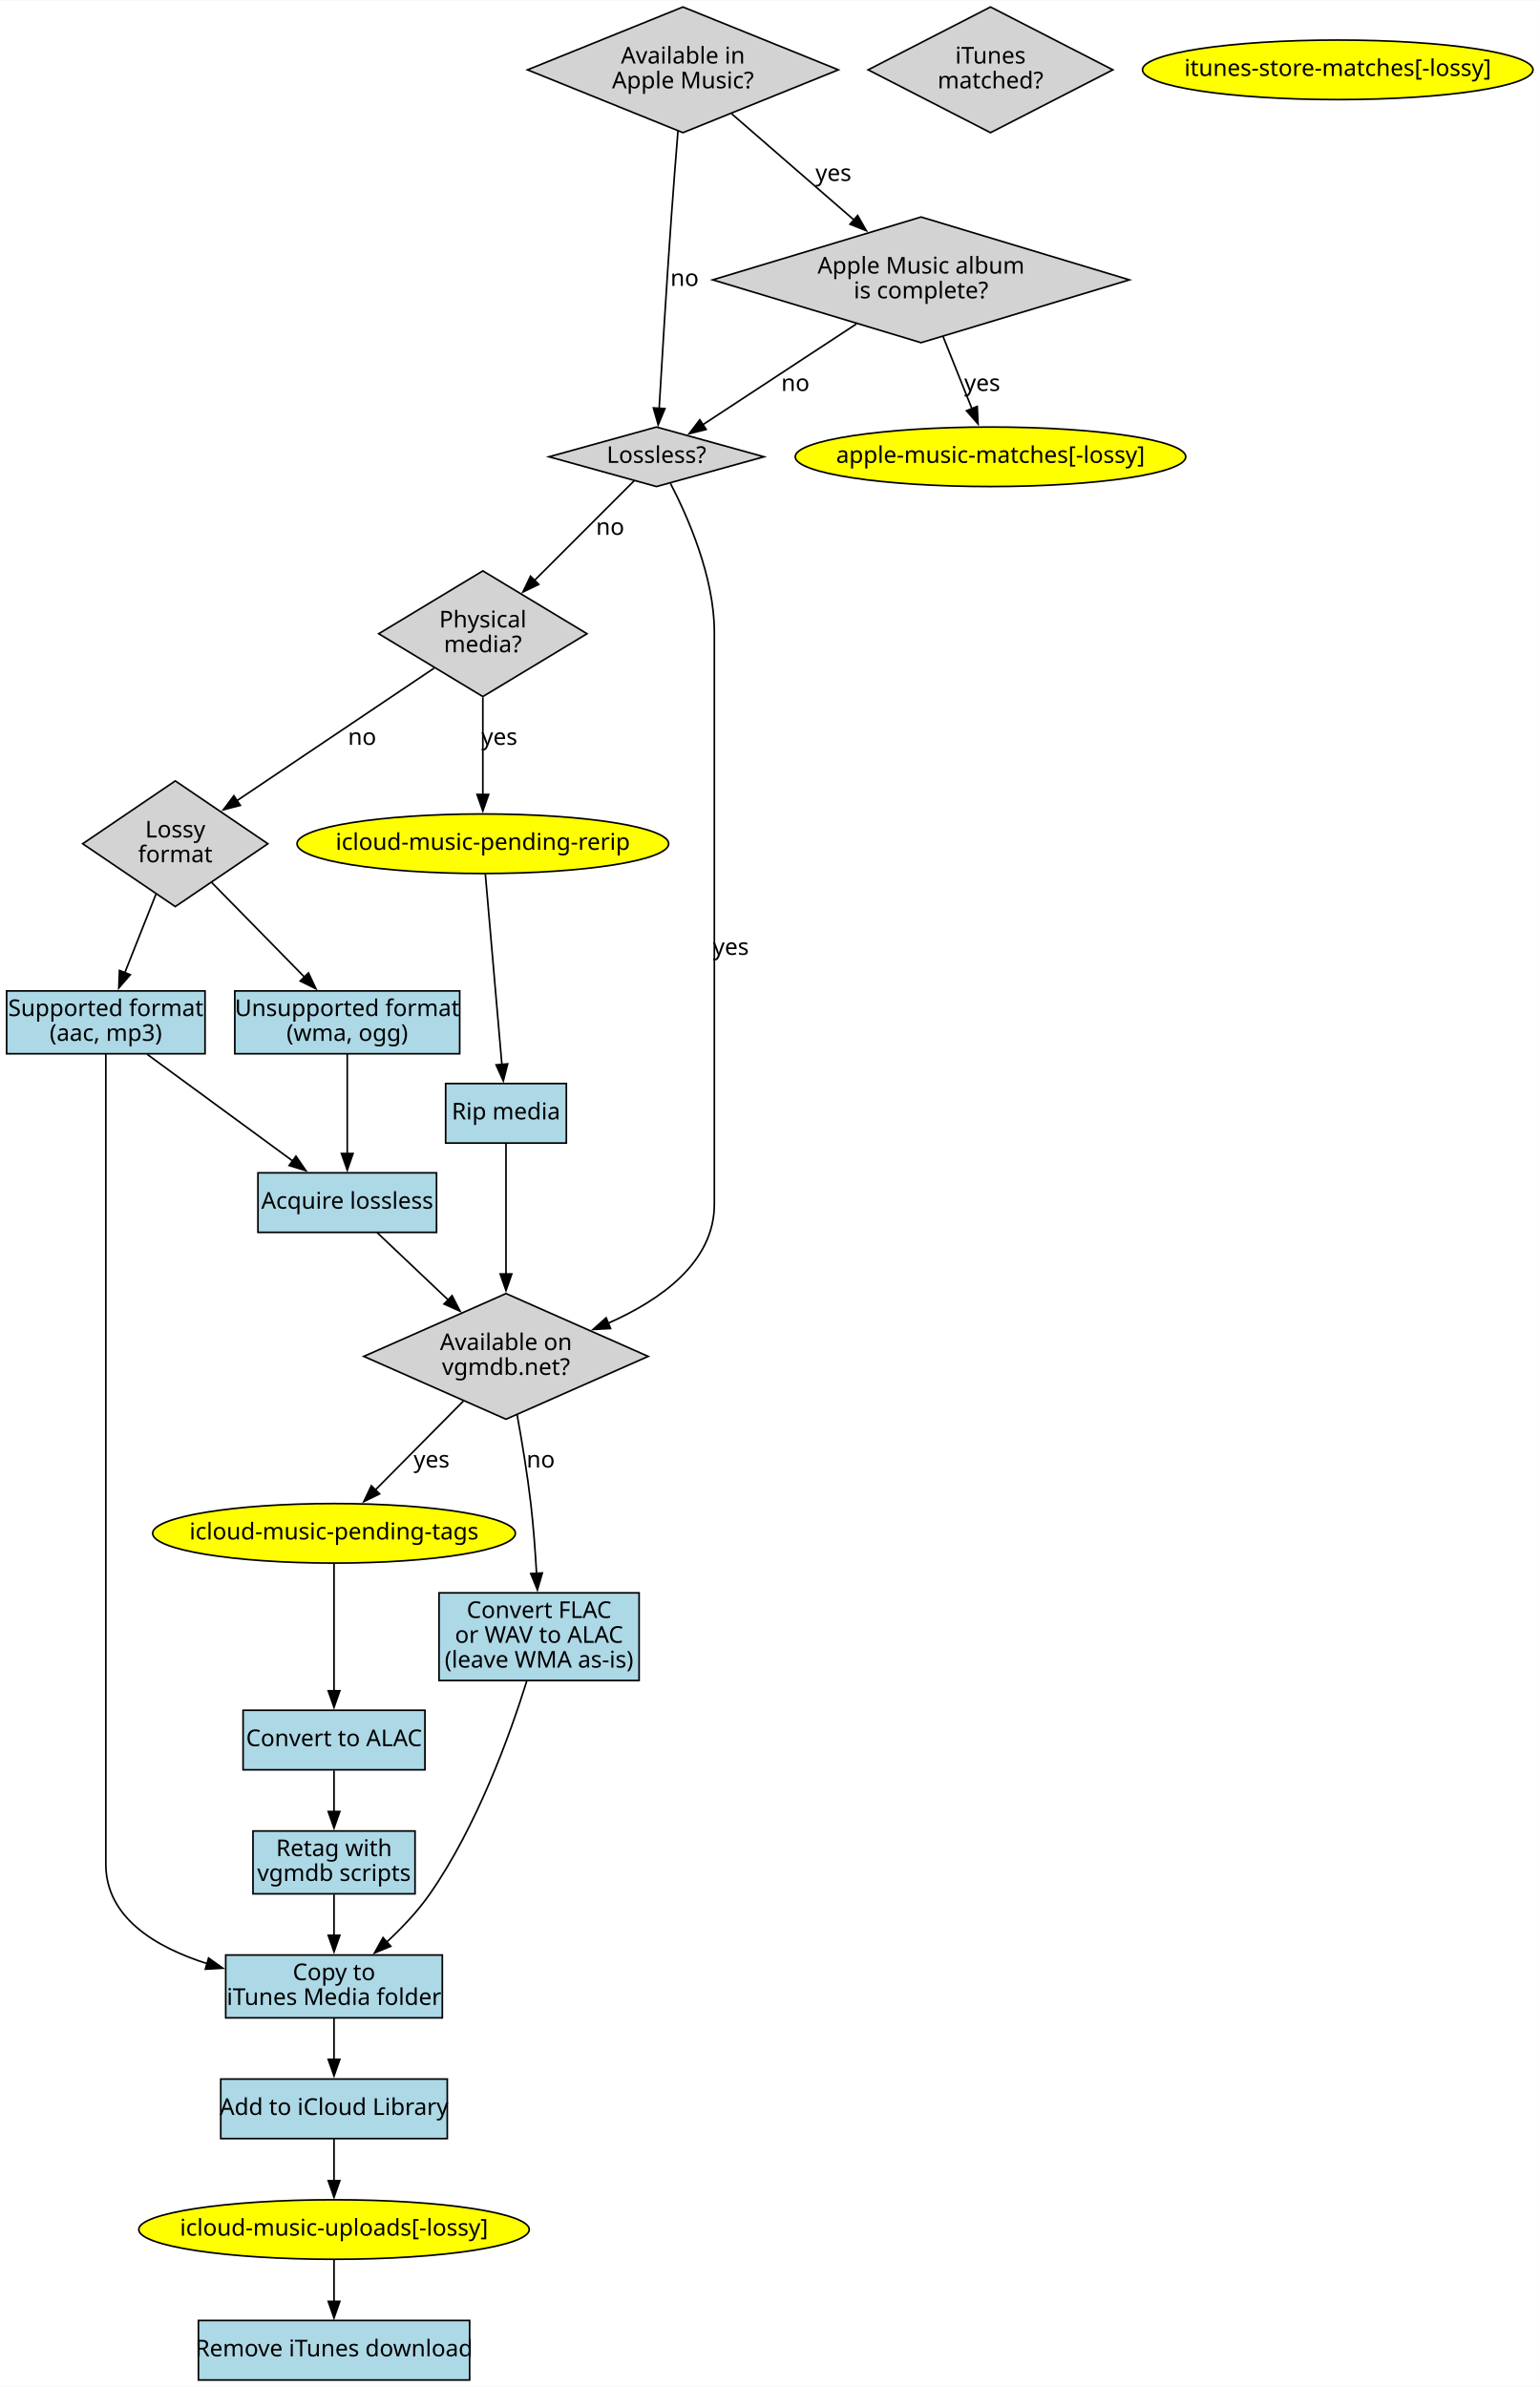
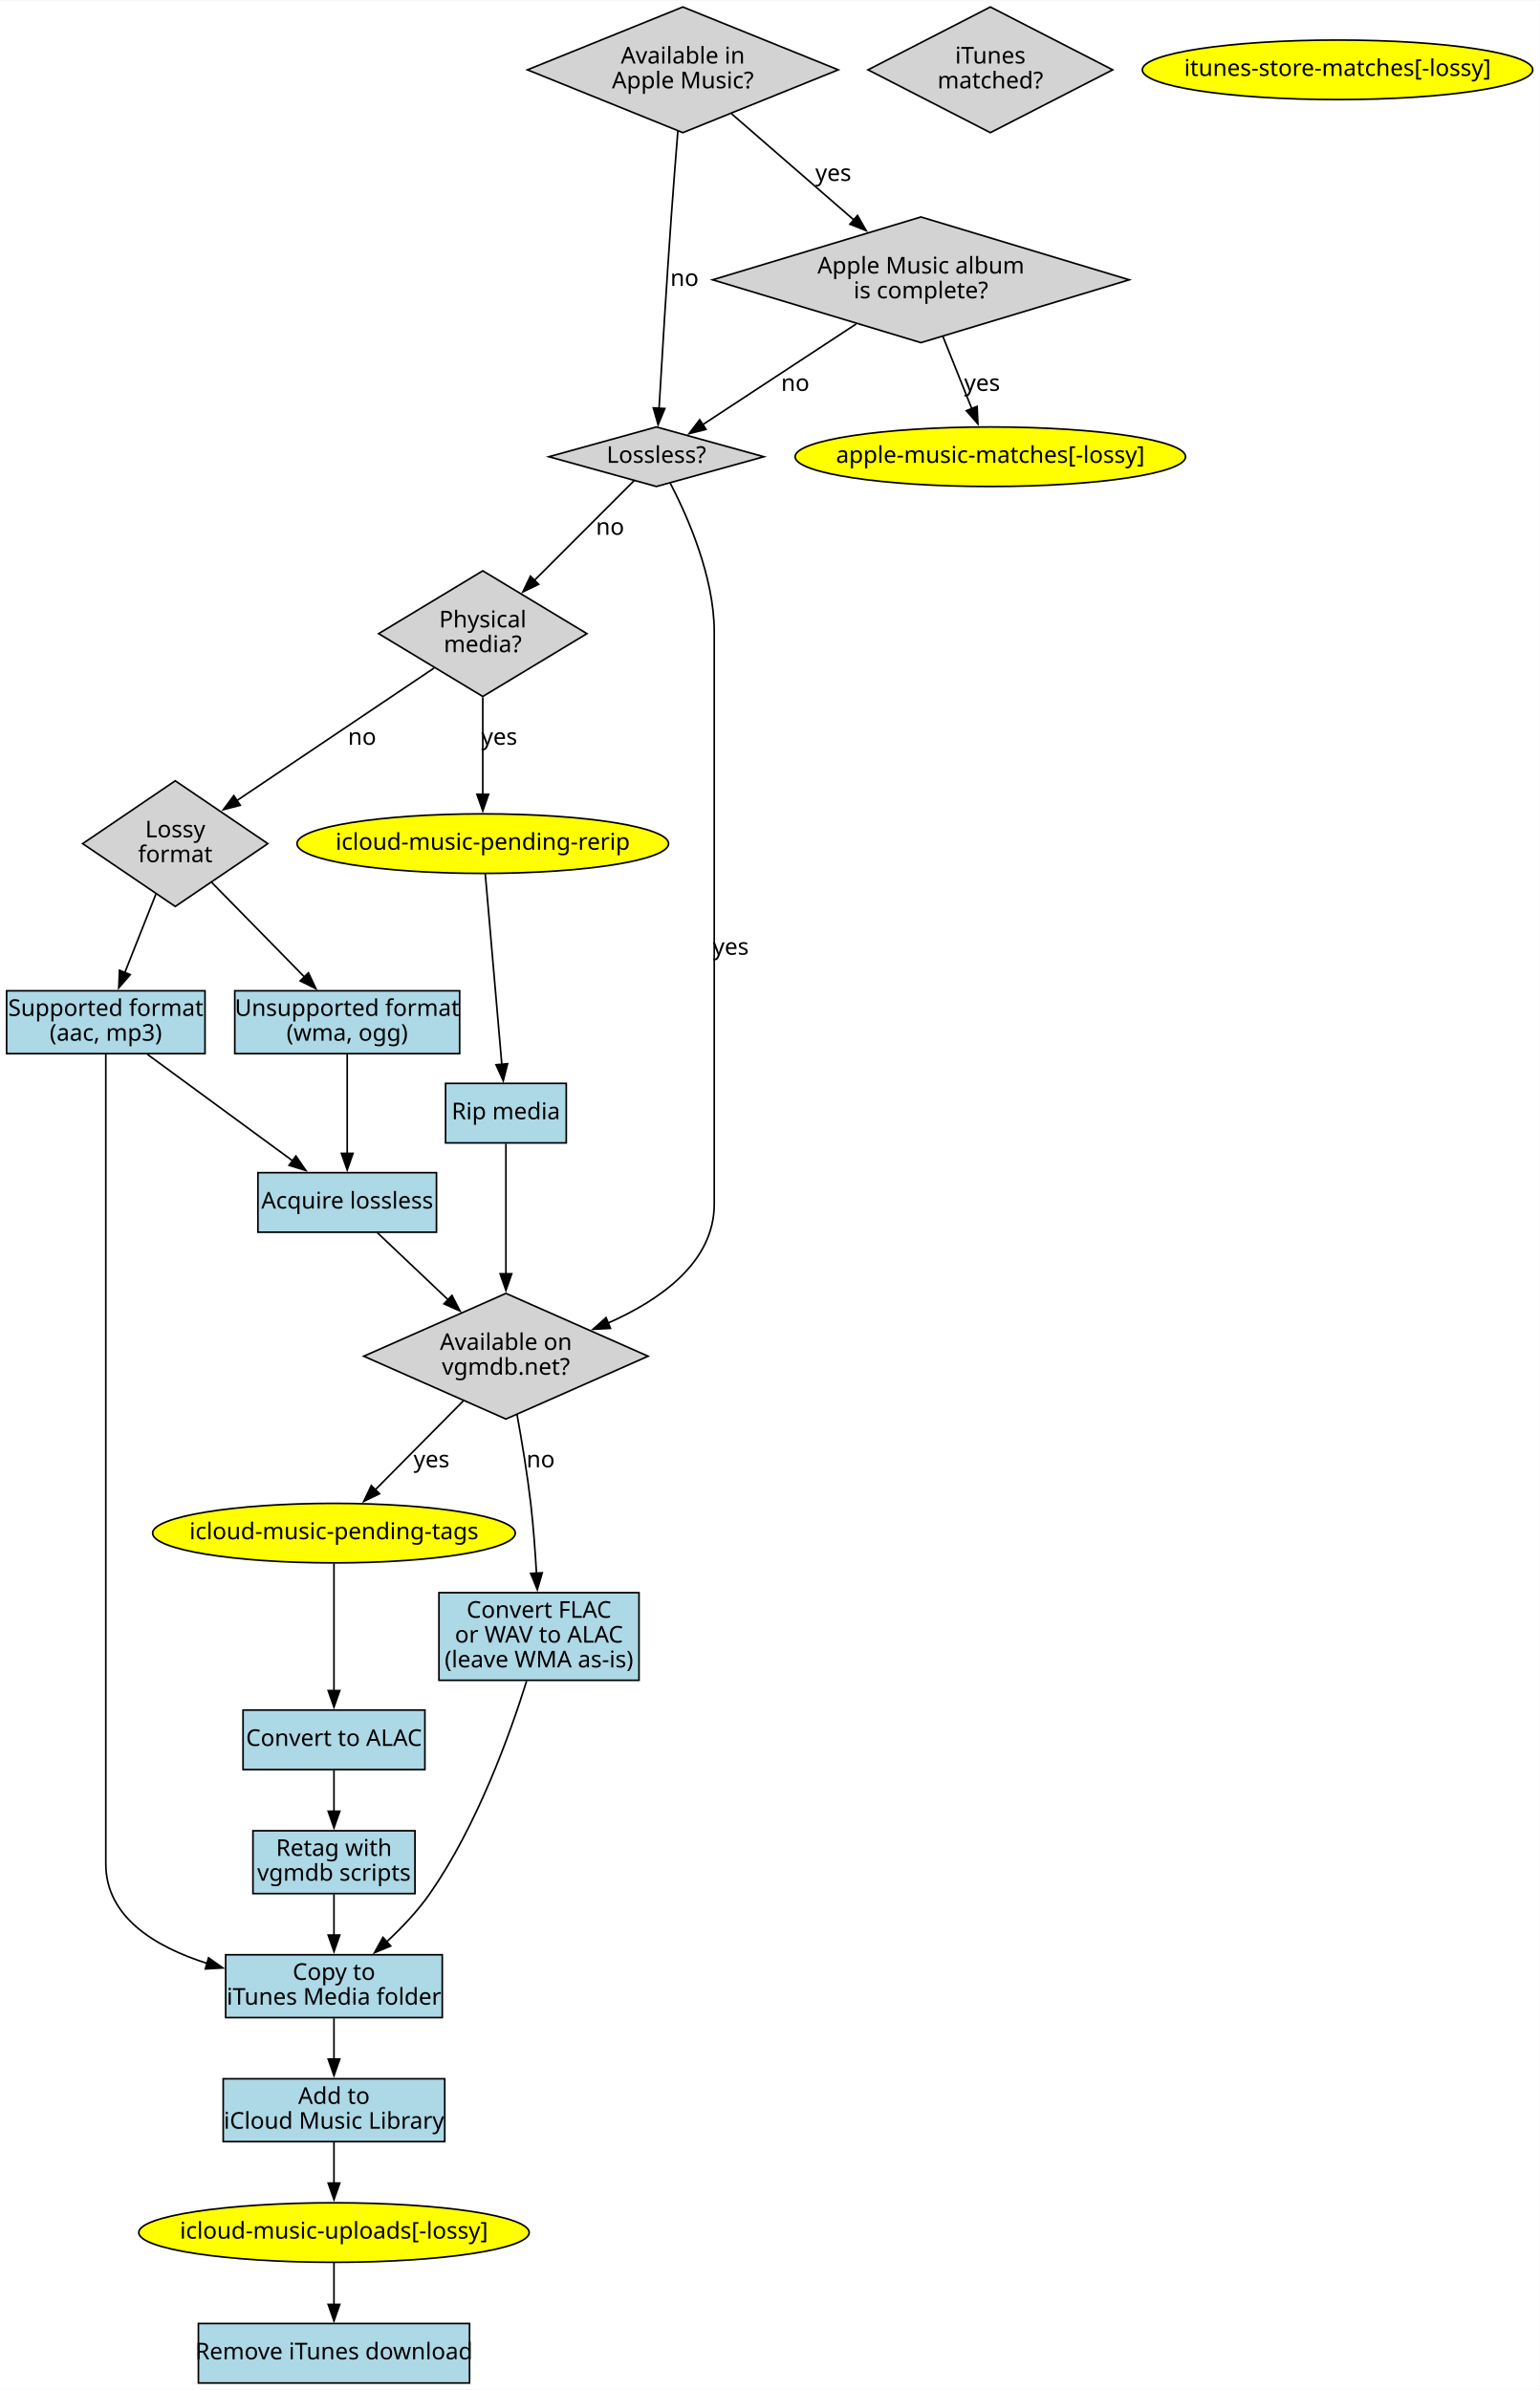
- <svg xmlns="http://www.w3.org/2000/svg" width="931pt" height="1443pt" viewBox="0.00 0.00 931.29 1443.00">
-   <g id="graph0" class="graph" transform="scale(1 1) rotate(0) translate(4 1439)">
-     <polygon fill="white" stroke="none" points="-4,4 -4,-1439 927.29,-1439 927.29,4 -4,4" />
+ <svg xmlns="http://www.w3.org/2000/svg" width="931pt" height="1445pt" viewBox="0.00 0.00 931.29 1445.00">
+   <g id="graph0" class="graph" transform="scale(1 1) rotate(0) translate(4 1441)">
+     <polygon fill="white" stroke="none" points="-4,4 -4,-1441 927.29,-1441 927.29,4 -4,4" />
    <g id="node1" class="node">
-       <polygon fill="lightgray" stroke="black" points="409,-1435 315,-1397 409,-1359 503,-1397 409,-1435" />
-       <text text-anchor="middle" x="409" y="-1400.8" font-family="Calibri" font-size="14.00">Available in</text>
-       <text text-anchor="middle" x="409" y="-1385.8" font-family="Calibri" font-size="14.00">Apple Music?</text>
+       <polygon fill="lightgray" stroke="black" points="409,-1437 315,-1399 409,-1361 503,-1399 409,-1437" />
+       <text text-anchor="middle" x="409" y="-1402.8" font-family="Calibri" font-size="14.00">Available in</text>
+       <text text-anchor="middle" x="409" y="-1387.8" font-family="Calibri" font-size="14.00">Apple Music?</text>
    </g>
    <g id="node2" class="node">
-       <polygon fill="lightgray" stroke="black" points="553,-1308 427,-1270 553,-1232 679,-1270 553,-1308" />
-       <text text-anchor="middle" x="553" y="-1273.8" font-family="Calibri" font-size="14.00">Apple Music album</text>
-       <text text-anchor="middle" x="553" y="-1258.8" font-family="Calibri" font-size="14.00">is complete?</text>
+       <polygon fill="lightgray" stroke="black" points="553,-1310 427,-1272 553,-1234 679,-1272 553,-1310" />
+       <text text-anchor="middle" x="553" y="-1275.8" font-family="Calibri" font-size="14.00">Apple Music album</text>
+       <text text-anchor="middle" x="553" y="-1260.8" font-family="Calibri" font-size="14.00">is complete?</text>
    </g>
    <g id="edge1" class="edge">
-       <path fill="none" stroke="black" d="M438.49,-1370.4C459.89,-1351.83 489.09,-1326.48 512.65,-1306.03" />
-       <polygon fill="black" stroke="black" points="514.65,-1308.92 519.91,-1299.73 510.06,-1303.64 514.65,-1308.92" />
-       <text text-anchor="middle" x="500" y="-1329.8" font-family="Calibri" font-size="14.00">yes</text>
+       <path fill="none" stroke="black" d="M438.49,-1372.4C459.89,-1353.83 489.09,-1328.48 512.65,-1308.03" />
+       <polygon fill="black" stroke="black" points="514.65,-1310.92 519.91,-1301.73 510.06,-1305.64 514.65,-1310.92" />
+       <text text-anchor="middle" x="500" y="-1331.8" font-family="Calibri" font-size="14.00">yes</text>
    </g>
    <g id="node3" class="node">
-       <polygon fill="lightgray" stroke="black" points="393,-1181 327.98,-1163 393,-1145 458.02,-1163 393,-1181" />
-       <text text-anchor="middle" x="393" y="-1159.3" font-family="Calibri" font-size="14.00">Lossless?</text>
+       <polygon fill="lightgray" stroke="black" points="393,-1183 327.98,-1165 393,-1147 458.02,-1165 393,-1183" />
+       <text text-anchor="middle" x="393" y="-1161.3" font-family="Calibri" font-size="14.00">Lossless?</text>
    </g>
    <g id="edge4" class="edge">
-       <path fill="none" stroke="black" d="M406,-1360.05C404.71,-1344.11 403.22,-1325.12 402,-1308 399.14,-1267.77 396.32,-1221.19 394.62,-1192.15" />
-       <polygon fill="black" stroke="black" points="398.12,-1192.15 394.05,-1182.37 391.14,-1192.55 398.12,-1192.15" />
-       <text text-anchor="middle" x="410" y="-1266.3" font-family="Calibri" font-size="14.00">no</text>
+       <path fill="none" stroke="black" d="M406,-1362.05C404.71,-1346.11 403.22,-1327.12 402,-1310 399.14,-1269.77 396.32,-1223.19 394.62,-1194.15" />
+       <polygon fill="black" stroke="black" points="398.12,-1194.15 394.05,-1184.37 391.14,-1194.55 398.12,-1194.15" />
+       <text text-anchor="middle" x="410" y="-1268.3" font-family="Calibri" font-size="14.00">no</text>
    </g>
    <g id="edge3" class="edge">
-       <path fill="none" stroke="black" d="M513.86,-1243.31C485.11,-1224.45 446.74,-1199.27 421.01,-1182.38" />
-       <polygon fill="black" stroke="black" points="423.04,-1179.53 412.76,-1176.96 419.2,-1185.38 423.04,-1179.53" />
-       <text text-anchor="middle" x="477" y="-1202.8" font-family="Calibri" font-size="14.00">no</text>
+       <path fill="none" stroke="black" d="M513.86,-1245.31C485.11,-1226.45 446.74,-1201.27 421.01,-1184.38" />
+       <polygon fill="black" stroke="black" points="423.04,-1181.53 412.76,-1178.96 419.2,-1187.38 423.04,-1181.53" />
+       <text text-anchor="middle" x="477" y="-1204.8" font-family="Calibri" font-size="14.00">no</text>
    </g>
    <g id="node8" class="node">
-       <ellipse fill="yellow" stroke="black" cx="595" cy="-1163" rx="118.08" ry="18" />
-       <text text-anchor="middle" x="595" y="-1159.3" font-family="Calibri" font-size="14.00">apple-music-matches[-lossy]</text>
+       <ellipse fill="yellow" stroke="black" cx="595" cy="-1165" rx="118.08" ry="18" />
+       <text text-anchor="middle" x="595" y="-1161.3" font-family="Calibri" font-size="14.00">apple-music-matches[-lossy]</text>
    </g>
    <g id="edge2" class="edge">
-       <path fill="none" stroke="black" d="M566.29,-1235.78C571.92,-1221.7 578.41,-1205.47 583.8,-1192" />
-       <polygon fill="black" stroke="black" points="586.99,-1193.45 587.46,-1182.86 580.49,-1190.85 586.99,-1193.45" />
-       <text text-anchor="middle" x="590" y="-1202.8" font-family="Calibri" font-size="14.00">yes</text>
+       <path fill="none" stroke="black" d="M566.29,-1237.78C571.92,-1223.7 578.41,-1207.47 583.8,-1194" />
+       <polygon fill="black" stroke="black" points="586.99,-1195.45 587.46,-1184.86 580.49,-1192.85 586.99,-1195.45" />
+       <text text-anchor="middle" x="590" y="-1204.8" font-family="Calibri" font-size="14.00">yes</text>
    </g>
    <g id="node4" class="node">
-       <polygon fill="lightgray" stroke="black" points="302,-657 216,-619 302,-581 388,-619 302,-657" />
-       <text text-anchor="middle" x="302" y="-622.8" font-family="Calibri" font-size="14.00">Available on</text>
-       <text text-anchor="middle" x="302" y="-607.8" font-family="Calibri" font-size="14.00">vgmdb.net?</text>
+       <polygon fill="lightgray" stroke="black" points="302,-659 216,-621 302,-583 388,-621 302,-659" />
+       <text text-anchor="middle" x="302" y="-624.8" font-family="Calibri" font-size="14.00">Available on</text>
+       <text text-anchor="middle" x="302" y="-609.8" font-family="Calibri" font-size="14.00">vgmdb.net?</text>
    </g>
    <g id="edge5" class="edge">
-       <path fill="none" stroke="black" d="M401.47,-1146.87C411.83,-1126.93 428,-1090.43 428,-1057 428,-1057 428,-1057 428,-711 428,-675.94 395.54,-653.03 363.57,-638.96" />
-       <polygon fill="black" stroke="black" points="365.23,-635.86 354.65,-635.28 362.56,-642.33 365.23,-635.86" />
-       <text text-anchor="middle" x="438" y="-861.8" font-family="Calibri" font-size="14.00">yes</text>
+       <path fill="none" stroke="black" d="M401.47,-1148.87C411.83,-1128.93 428,-1092.43 428,-1059 428,-1059 428,-1059 428,-713 428,-677.94 395.54,-655.03 363.57,-640.96" />
+       <polygon fill="black" stroke="black" points="365.23,-637.86 354.65,-637.28 362.56,-644.33 365.23,-637.86" />
+       <text text-anchor="middle" x="438" y="-863.8" font-family="Calibri" font-size="14.00">yes</text>
    </g>
    <g id="node6" class="node">
-       <polygon fill="lightgray" stroke="black" points="288,-1094 225,-1056 288,-1018 351,-1056 288,-1094" />
-       <text text-anchor="middle" x="288" y="-1059.8" font-family="Calibri" font-size="14.00">Physical</text>
-       <text text-anchor="middle" x="288" y="-1044.8" font-family="Calibri" font-size="14.00">media?</text>
+       <polygon fill="lightgray" stroke="black" points="288,-1096 225,-1058 288,-1020 351,-1058 288,-1096" />
+       <text text-anchor="middle" x="288" y="-1061.8" font-family="Calibri" font-size="14.00">Physical</text>
+       <text text-anchor="middle" x="288" y="-1046.8" font-family="Calibri" font-size="14.00">media?</text>
    </g>
    <g id="edge15" class="edge">
-       <path fill="none" stroke="black" d="M379.7,-1148.7C364.57,-1133.57 339.34,-1108.34 319.17,-1088.17" />
-       <polygon fill="black" stroke="black" points="321.78,-1085.83 312.23,-1081.23 316.83,-1090.78 321.78,-1085.83" />
-       <text text-anchor="middle" x="365" y="-1115.8" font-family="Calibri" font-size="14.00">no</text>
+       <path fill="none" stroke="black" d="M379.7,-1150.7C364.57,-1135.57 339.34,-1110.34 319.17,-1090.17" />
+       <polygon fill="black" stroke="black" points="321.78,-1087.83 312.23,-1083.23 316.83,-1092.78 321.78,-1087.83" />
+       <text text-anchor="middle" x="365" y="-1117.8" font-family="Calibri" font-size="14.00">no</text>
    </g>
    <g id="node11" class="node">
-       <ellipse fill="yellow" stroke="black" cx="198" cy="-512" rx="109.68" ry="18" />
-       <text text-anchor="middle" x="198" y="-508.3" font-family="Calibri" font-size="14.00">icloud-music-pending-tags</text>
+       <ellipse fill="yellow" stroke="black" cx="198" cy="-514" rx="109.68" ry="18" />
+       <text text-anchor="middle" x="198" y="-510.3" font-family="Calibri" font-size="14.00">icloud-music-pending-tags</text>
    </g>
    <g id="edge6" class="edge">
-       <path fill="none" stroke="black" d="M276.29,-592.04C260,-575.6 239.04,-554.44 222.91,-538.15" />
-       <polygon fill="black" stroke="black" points="225.55,-535.84 216.03,-531.2 220.58,-540.77 225.55,-535.84" />
-       <text text-anchor="middle" x="257" y="-551.8" font-family="Calibri" font-size="14.00">yes</text>
+       <path fill="none" stroke="black" d="M276.29,-594.04C260,-577.6 239.04,-556.44 222.91,-540.15" />
+       <polygon fill="black" stroke="black" points="225.55,-537.84 216.03,-533.2 220.58,-542.77 225.55,-537.84" />
+       <text text-anchor="middle" x="257" y="-553.8" font-family="Calibri" font-size="14.00">yes</text>
    </g>
    <g id="node17" class="node">
-       <polygon fill="lightblue" stroke="black" points="382.5,-476 261.5,-476 261.5,-423 382.5,-423 382.5,-476" />
-       <text text-anchor="middle" x="322" y="-460.8" font-family="Calibri" font-size="14.00">Convert FLAC</text>
-       <text text-anchor="middle" x="322" y="-445.8" font-family="Calibri" font-size="14.00">or WAV to ALAC</text>
-       <text text-anchor="middle" x="322" y="-430.8" font-family="Calibri" font-size="14.00">(leave WMA as-is)</text>
+       <polygon fill="lightblue" stroke="black" points="382.5,-478 261.5,-478 261.5,-425 382.5,-425 382.5,-478" />
+       <text text-anchor="middle" x="322" y="-462.8" font-family="Calibri" font-size="14.00">Convert FLAC</text>
+       <text text-anchor="middle" x="322" y="-447.8" font-family="Calibri" font-size="14.00">or WAV to ALAC</text>
+       <text text-anchor="middle" x="322" y="-432.8" font-family="Calibri" font-size="14.00">(leave WMA as-is)</text>
    </g>
    <g id="edge13" class="edge">
-       <path fill="none" stroke="black" d="M308.69,-583.85C311.65,-567.6 314.92,-547.86 317,-530 318.61,-516.19 319.72,-500.96 320.49,-487.56" />
-       <polygon fill="black" stroke="black" points="323.97,-488.02 320.99,-477.85 316.98,-487.66 323.97,-488.02" />
-       <text text-anchor="middle" x="323" y="-551.8" font-family="Calibri" font-size="14.00">no</text>
+       <path fill="none" stroke="black" d="M308.69,-585.85C311.65,-569.6 314.92,-549.86 317,-532 318.61,-518.19 319.72,-502.96 320.49,-489.56" />
+       <polygon fill="black" stroke="black" points="323.97,-490.02 320.99,-479.85 316.98,-489.66 323.97,-490.02" />
+       <text text-anchor="middle" x="323" y="-553.8" font-family="Calibri" font-size="14.00">no</text>
    </g>
    <g id="node5" class="node">
-       <polygon fill="lightgray" stroke="black" points="595,-1435 521,-1397 595,-1359 669,-1397 595,-1435" />
-       <text text-anchor="middle" x="595" y="-1400.8" font-family="Calibri" font-size="14.00">iTunes</text>
-       <text text-anchor="middle" x="595" y="-1385.8" font-family="Calibri" font-size="14.00">matched?</text>
+       <polygon fill="lightgray" stroke="black" points="595,-1437 521,-1399 595,-1361 669,-1399 595,-1437" />
+       <text text-anchor="middle" x="595" y="-1402.8" font-family="Calibri" font-size="14.00">iTunes</text>
+       <text text-anchor="middle" x="595" y="-1387.8" font-family="Calibri" font-size="14.00">matched?</text>
    </g>
    <g id="node7" class="node">
-       <polygon fill="lightgray" stroke="black" points="102,-967 46,-929 102,-891 158,-929 102,-967" />
-       <text text-anchor="middle" x="102" y="-932.8" font-family="Calibri" font-size="14.00">Lossy</text>
-       <text text-anchor="middle" x="102" y="-917.8" font-family="Calibri" font-size="14.00">format</text>
+       <polygon fill="lightgray" stroke="black" points="102,-969 46,-931 102,-893 158,-931 102,-969" />
+       <text text-anchor="middle" x="102" y="-934.8" font-family="Calibri" font-size="14.00">Lossy</text>
+       <text text-anchor="middle" x="102" y="-919.8" font-family="Calibri" font-size="14.00">format</text>
    </g>
    <g id="edge19" class="edge">
-       <path fill="none" stroke="black" d="M258.53,-1035.19C226.22,-1013.48 174.33,-978.61 139.24,-955.03" />
-       <polygon fill="black" stroke="black" points="141.32,-952.21 131.07,-949.54 137.42,-958.02 141.32,-952.21" />
-       <text text-anchor="middle" x="215" y="-988.8" font-family="Calibri" font-size="14.00">no</text>
+       <path fill="none" stroke="black" d="M258.53,-1037.19C226.22,-1015.48 174.33,-980.61 139.24,-957.03" />
+       <polygon fill="black" stroke="black" points="141.32,-954.21 131.07,-951.54 137.42,-960.02 141.32,-954.21" />
+       <text text-anchor="middle" x="215" y="-990.8" font-family="Calibri" font-size="14.00">no</text>
    </g>
    <g id="node10" class="node">
-       <ellipse fill="yellow" stroke="black" cx="288" cy="-929" rx="112.38" ry="18" />
-       <text text-anchor="middle" x="288" y="-925.3" font-family="Calibri" font-size="14.00">icloud-music-pending-rerip</text>
+       <ellipse fill="yellow" stroke="black" cx="288" cy="-931" rx="112.38" ry="18" />
+       <text text-anchor="middle" x="288" y="-927.3" font-family="Calibri" font-size="14.00">icloud-music-pending-rerip</text>
    </g>
    <g id="edge16" class="edge">
-       <path fill="none" stroke="black" d="M288,-1017.5C288,-998.66 288,-976.19 288,-958.74" />
-       <polygon fill="black" stroke="black" points="291.5,-958.82 288,-948.82 284.5,-958.82 291.5,-958.82" />
-       <text text-anchor="middle" x="298" y="-988.8" font-family="Calibri" font-size="14.00">yes</text>
+       <path fill="none" stroke="black" d="M288,-1019.5C288,-1000.66 288,-978.19 288,-960.74" />
+       <polygon fill="black" stroke="black" points="291.5,-960.82 288,-950.82 284.5,-960.82 291.5,-960.82" />
+       <text text-anchor="middle" x="298" y="-990.8" font-family="Calibri" font-size="14.00">yes</text>
    </g>
    <g id="node14" class="node">
-       <polygon fill="lightblue" stroke="black" points="120,-840 0,-840 0,-802 120,-802 120,-840" />
-       <text text-anchor="middle" x="60" y="-824.8" font-family="Calibri" font-size="14.00">Supported format</text>
-       <text text-anchor="middle" x="60" y="-809.8" font-family="Calibri" font-size="14.00">(aac, mp3)</text>
+       <polygon fill="lightblue" stroke="black" points="120,-842 0,-842 0,-804 120,-804 120,-842" />
+       <text text-anchor="middle" x="60" y="-826.8" font-family="Calibri" font-size="14.00">Supported format</text>
+       <text text-anchor="middle" x="60" y="-811.8" font-family="Calibri" font-size="14.00">(aac, mp3)</text>
    </g>
    <g id="edge20" class="edge">
-       <path fill="none" stroke="black" d="M90.3,-898.47C84.42,-883.63 77.32,-865.72 71.47,-850.96" />
-       <polygon fill="black" stroke="black" points="74.78,-849.8 67.84,-841.8 68.27,-852.38 74.78,-849.8" />
+       <path fill="none" stroke="black" d="M90.3,-900.47C84.42,-885.63 77.32,-867.72 71.47,-852.96" />
+       <polygon fill="black" stroke="black" points="74.78,-851.8 67.84,-843.8 68.27,-854.38 74.78,-851.8" />
    </g>
    <g id="node15" class="node">
-       <polygon fill="lightblue" stroke="black" points="274,-840 138,-840 138,-802 274,-802 274,-840" />
-       <text text-anchor="middle" x="206" y="-824.8" font-family="Calibri" font-size="14.00">Unsupported format</text>
-       <text text-anchor="middle" x="206" y="-809.8" font-family="Calibri" font-size="14.00">(wma, ogg)</text>
+       <polygon fill="lightblue" stroke="black" points="274,-842 138,-842 138,-804 274,-804 274,-842" />
+       <text text-anchor="middle" x="206" y="-826.8" font-family="Calibri" font-size="14.00">Unsupported format</text>
+       <text text-anchor="middle" x="206" y="-811.8" font-family="Calibri" font-size="14.00">(wma, ogg)</text>
    </g>
    <g id="edge23" class="edge">
-       <path fill="none" stroke="black" d="M124.06,-905.52C140.45,-888.81 162.88,-865.95 180.12,-848.38" />
-       <polygon fill="black" stroke="black" points="182.56,-850.89 187.06,-841.3 177.56,-845.99 182.56,-850.89" />
+       <path fill="none" stroke="black" d="M124.06,-907.52C140.45,-890.81 162.88,-867.95 180.12,-850.38" />
+       <polygon fill="black" stroke="black" points="182.56,-852.89 187.06,-843.3 177.56,-847.99 182.56,-852.89" />
    </g>
    <g id="node9" class="node">
-       <ellipse fill="yellow" stroke="black" cx="805" cy="-1397" rx="118.08" ry="18" />
-       <text text-anchor="middle" x="805" y="-1393.3" font-family="Calibri" font-size="14.00">itunes-store-matches[-lossy]</text>
+       <ellipse fill="yellow" stroke="black" cx="805" cy="-1399" rx="118.08" ry="18" />
+       <text text-anchor="middle" x="805" y="-1395.3" font-family="Calibri" font-size="14.00">itunes-store-matches[-lossy]</text>
    </g>
    <g id="node13" class="node">
-       <polygon fill="lightblue" stroke="black" points="338.5,-784 265.5,-784 265.5,-748 338.5,-748 338.5,-784" />
-       <text text-anchor="middle" x="302" y="-762.3" font-family="Calibri" font-size="14.00">Rip media</text>
+       <polygon fill="lightblue" stroke="black" points="338.5,-786 265.5,-786 265.5,-750 338.5,-750 338.5,-786" />
+       <text text-anchor="middle" x="302" y="-764.3" font-family="Calibri" font-size="14.00">Rip media</text>
    </g>
    <g id="edge17" class="edge">
-       <path fill="none" stroke="black" d="M289.5,-910.77C291.9,-883.17 296.63,-828.77 299.53,-795.37" />
-       <polygon fill="black" stroke="black" points="303,-795.88 300.38,-785.61 296.03,-795.27 303,-795.88" />
+       <path fill="none" stroke="black" d="M289.5,-912.77C291.9,-885.17 296.63,-830.77 299.53,-797.37" />
+       <polygon fill="black" stroke="black" points="303,-797.88 300.38,-787.61 296.03,-797.27 303,-797.88" />
    </g>
    <g id="node18" class="node">
-       <polygon fill="lightblue" stroke="black" points="253,-405 143,-405 143,-369 253,-369 253,-405" />
-       <text text-anchor="middle" x="198" y="-383.3" font-family="Calibri" font-size="14.00">Convert to ALAC</text>
+       <polygon fill="lightblue" stroke="black" points="253,-407 143,-407 143,-371 253,-371 253,-407" />
+       <text text-anchor="middle" x="198" y="-385.3" font-family="Calibri" font-size="14.00">Convert to ALAC</text>
    </g>
    <g id="edge7" class="edge">
-       <path fill="none" stroke="black" d="M198,-493.64C198,-473.68 198,-440.6 198,-416.77" />
-       <polygon fill="black" stroke="black" points="201.5,-416.79 198,-406.79 194.5,-416.79 201.5,-416.79" />
+       <path fill="none" stroke="black" d="M198,-495.64C198,-475.68 198,-442.6 198,-418.77" />
+       <polygon fill="black" stroke="black" points="201.5,-418.79 198,-408.79 194.5,-418.79 201.5,-418.79" />
    </g>
    <g id="node12" class="node">
      <ellipse fill="yellow" stroke="black" cx="198" cy="-91" rx="118.08" ry="18" />
      <text text-anchor="middle" x="198" y="-87.3" font-family="Calibri" font-size="14.00">icloud-music-uploads[-lossy]</text>
    </g>
    <g id="node22" class="node">
      <polygon fill="lightblue" stroke="black" points="280,-36 116,-36 116,0 280,0 280,-36" />
      <text text-anchor="middle" x="198" y="-14.3" font-family="Calibri" font-size="14.00">Remove iTunes download</text>
    </g>
    <g id="edge12" class="edge">
      <path fill="none" stroke="black" d="M198,-72.81C198,-65.23 198,-56.1 198,-47.54" />
      <polygon fill="black" stroke="black" points="201.5,-47.54 198,-37.54 194.5,-47.54 201.5,-47.54" />
    </g>
    <g id="edge18" class="edge">
-       <path fill="none" stroke="black" d="M302,-747.51C302,-728.07 302,-695.82 302,-668.62" />
-       <polygon fill="black" stroke="black" points="305.5,-668.84 302,-658.84 298.5,-668.84 305.5,-668.84" />
+       <path fill="none" stroke="black" d="M302,-749.51C302,-730.07 302,-697.82 302,-670.62" />
+       <polygon fill="black" stroke="black" points="305.5,-670.84 302,-660.84 298.5,-670.84 305.5,-670.84" />
    </g>
    <g id="node16" class="node">
-       <polygon fill="lightblue" stroke="black" points="260,-730 152,-730 152,-694 260,-694 260,-730" />
-       <text text-anchor="middle" x="206" y="-708.3" font-family="Calibri" font-size="14.00">Acquire lossless</text>
+       <polygon fill="lightblue" stroke="black" points="260,-732 152,-732 152,-696 260,-696 260,-732" />
+       <text text-anchor="middle" x="206" y="-710.3" font-family="Calibri" font-size="14.00">Acquire lossless</text>
    </g>
    <g id="edge22" class="edge">
-       <path fill="none" stroke="black" d="M85.1,-801.61C109.46,-783.75 146.56,-756.56 173.23,-737.01" />
-       <polygon fill="black" stroke="black" points="174.98,-740.07 180.98,-731.34 170.84,-734.43 174.98,-740.07" />
+       <path fill="none" stroke="black" d="M85.1,-803.61C109.46,-785.75 146.56,-758.56 173.23,-739.01" />
+       <polygon fill="black" stroke="black" points="174.98,-742.07 180.98,-733.34 170.84,-736.43 174.98,-742.07" />
    </g>
    <g id="node20" class="node">
-       <polygon fill="lightblue" stroke="black" points="263.5,-257 132.5,-257 132.5,-219 263.5,-219 263.5,-257" />
-       <text text-anchor="middle" x="198" y="-241.8" font-family="Calibri" font-size="14.00">Copy to</text>
-       <text text-anchor="middle" x="198" y="-226.8" font-family="Calibri" font-size="14.00">iTunes Media folder</text>
+       <polygon fill="lightblue" stroke="black" points="263.5,-259 132.5,-259 132.5,-221 263.5,-221 263.5,-259" />
+       <text text-anchor="middle" x="198" y="-243.8" font-family="Calibri" font-size="14.00">Copy to</text>
+       <text text-anchor="middle" x="198" y="-228.8" font-family="Calibri" font-size="14.00">iTunes Media folder</text>
    </g>
    <g id="edge21" class="edge">
-       <path fill="none" stroke="black" d="M60,-801.82C60,-780.54 60,-744.21 60,-713 60,-713 60,-713 60,-312 60,-279.86 89.62,-261.83 121.41,-251.74" />
-       <polygon fill="black" stroke="black" points="122.14,-255.17 130.78,-249.03 120.2,-248.44 122.14,-255.17" />
+       <path fill="none" stroke="black" d="M60,-803.82C60,-782.54 60,-746.21 60,-715 60,-715 60,-715 60,-314 60,-281.86 89.62,-263.83 121.41,-253.74" />
+       <polygon fill="black" stroke="black" points="122.14,-257.17 130.78,-251.03 120.2,-250.44 122.14,-257.17" />
    </g>
    <g id="edge24" class="edge">
-       <path fill="none" stroke="black" d="M206,-801.85C206,-785.34 206,-760.69 206,-741.55" />
-       <polygon fill="black" stroke="black" points="209.5,-741.69 206,-731.69 202.5,-741.69 209.5,-741.69" />
+       <path fill="none" stroke="black" d="M206,-803.85C206,-787.34 206,-762.69 206,-743.55" />
+       <polygon fill="black" stroke="black" points="209.5,-743.69 206,-733.69 202.5,-743.69 209.5,-743.69" />
    </g>
    <g id="edge25" class="edge">
-       <path fill="none" stroke="black" d="M224.06,-693.88C236.13,-682.44 252.42,-667 266.99,-653.19" />
-       <polygon fill="black" stroke="black" points="269.37,-655.75 274.22,-646.34 264.55,-650.67 269.37,-655.75" />
+       <path fill="none" stroke="black" d="M224.06,-695.88C236.13,-684.44 252.42,-669 266.99,-655.19" />
+       <polygon fill="black" stroke="black" points="269.37,-657.75 274.22,-648.34 264.55,-652.67 269.37,-657.75" />
    </g>
    <g id="edge14" class="edge">
-       <path fill="none" stroke="black" d="M314.51,-422.54C304.48,-390.45 284.57,-335.06 256,-294 248.66,-283.45 239.03,-273.33 229.74,-264.71" />
-       <polygon fill="black" stroke="black" points="232.3,-262.3 222.51,-258.26 227.64,-267.53 232.3,-262.3" />
+       <path fill="none" stroke="black" d="M314.51,-424.54C304.48,-392.45 284.57,-337.06 256,-296 248.66,-285.45 239.03,-275.33 229.74,-266.71" />
+       <polygon fill="black" stroke="black" points="232.3,-264.3 222.51,-260.26 227.64,-269.53 232.3,-264.3" />
    </g>
    <g id="node19" class="node">
-       <polygon fill="lightblue" stroke="black" points="247,-332 149,-332 149,-294 247,-294 247,-332" />
-       <text text-anchor="middle" x="198" y="-316.8" font-family="Calibri" font-size="14.00">Retag with</text>
-       <text text-anchor="middle" x="198" y="-301.8" font-family="Calibri" font-size="14.00">vgmdb scripts</text>
+       <polygon fill="lightblue" stroke="black" points="247,-334 149,-334 149,-296 247,-296 247,-334" />
+       <text text-anchor="middle" x="198" y="-318.8" font-family="Calibri" font-size="14.00">Retag with</text>
+       <text text-anchor="middle" x="198" y="-303.8" font-family="Calibri" font-size="14.00">vgmdb scripts</text>
    </g>
    <g id="edge8" class="edge">
-       <path fill="none" stroke="black" d="M198,-368.57C198,-361.1 198,-352.17 198,-343.71" />
-       <polygon fill="black" stroke="black" points="201.5,-343.79 198,-333.79 194.5,-343.79 201.5,-343.79" />
+       <path fill="none" stroke="black" d="M198,-370.57C198,-363.1 198,-354.17 198,-345.71" />
+       <polygon fill="black" stroke="black" points="201.5,-345.79 198,-335.79 194.5,-345.79 201.5,-345.79" />
    </g>
    <g id="edge9" class="edge">
-       <path fill="none" stroke="black" d="M198,-293.58C198,-286.06 198,-277.17 198,-268.77" />
-       <polygon fill="black" stroke="black" points="201.5,-268.93 198,-258.93 194.5,-268.93 201.5,-268.93" />
+       <path fill="none" stroke="black" d="M198,-295.58C198,-288.06 198,-279.17 198,-270.77" />
+       <polygon fill="black" stroke="black" points="201.5,-270.93 198,-260.93 194.5,-270.93 201.5,-270.93" />
    </g>
    <g id="node21" class="node">
-       <polygon fill="lightblue" stroke="black" points="266.5,-182 129.5,-182 129.5,-146 266.5,-146 266.5,-182" />
-       <text text-anchor="middle" x="198" y="-160.3" font-family="Calibri" font-size="14.00">Add to iCloud Library</text>
+       <polygon fill="lightblue" stroke="black" points="265,-184 131,-184 131,-146 265,-146 265,-184" />
+       <text text-anchor="middle" x="198" y="-168.8" font-family="Calibri" font-size="14.00">Add to</text>
+       <text text-anchor="middle" x="198" y="-153.8" font-family="Calibri" font-size="14.00">iCloud Music Library</text>
    </g>
    <g id="edge10" class="edge">
-       <path fill="none" stroke="black" d="M198,-218.83C198,-211.24 198,-202.24 198,-193.79" />
-       <polygon fill="black" stroke="black" points="201.5,-193.93 198,-183.93 194.5,-193.93 201.5,-193.93" />
+       <path fill="none" stroke="black" d="M198,-220.58C198,-213.06 198,-204.17 198,-195.77" />
+       <polygon fill="black" stroke="black" points="201.5,-195.93 198,-185.93 194.5,-195.93 201.5,-195.93" />
    </g>
    <g id="edge11" class="edge">
-       <path fill="none" stroke="black" d="M198,-145.81C198,-138.23 198,-129.1 198,-120.54" />
-       <polygon fill="black" stroke="black" points="201.5,-120.54 198,-110.54 194.5,-120.54 201.5,-120.54" />
+       <path fill="none" stroke="black" d="M198,-145.83C198,-138.24 198,-129.24 198,-120.79" />
+       <polygon fill="black" stroke="black" points="201.5,-120.93 198,-110.93 194.5,-120.93 201.5,-120.93" />
    </g>
  </g>
</svg>
